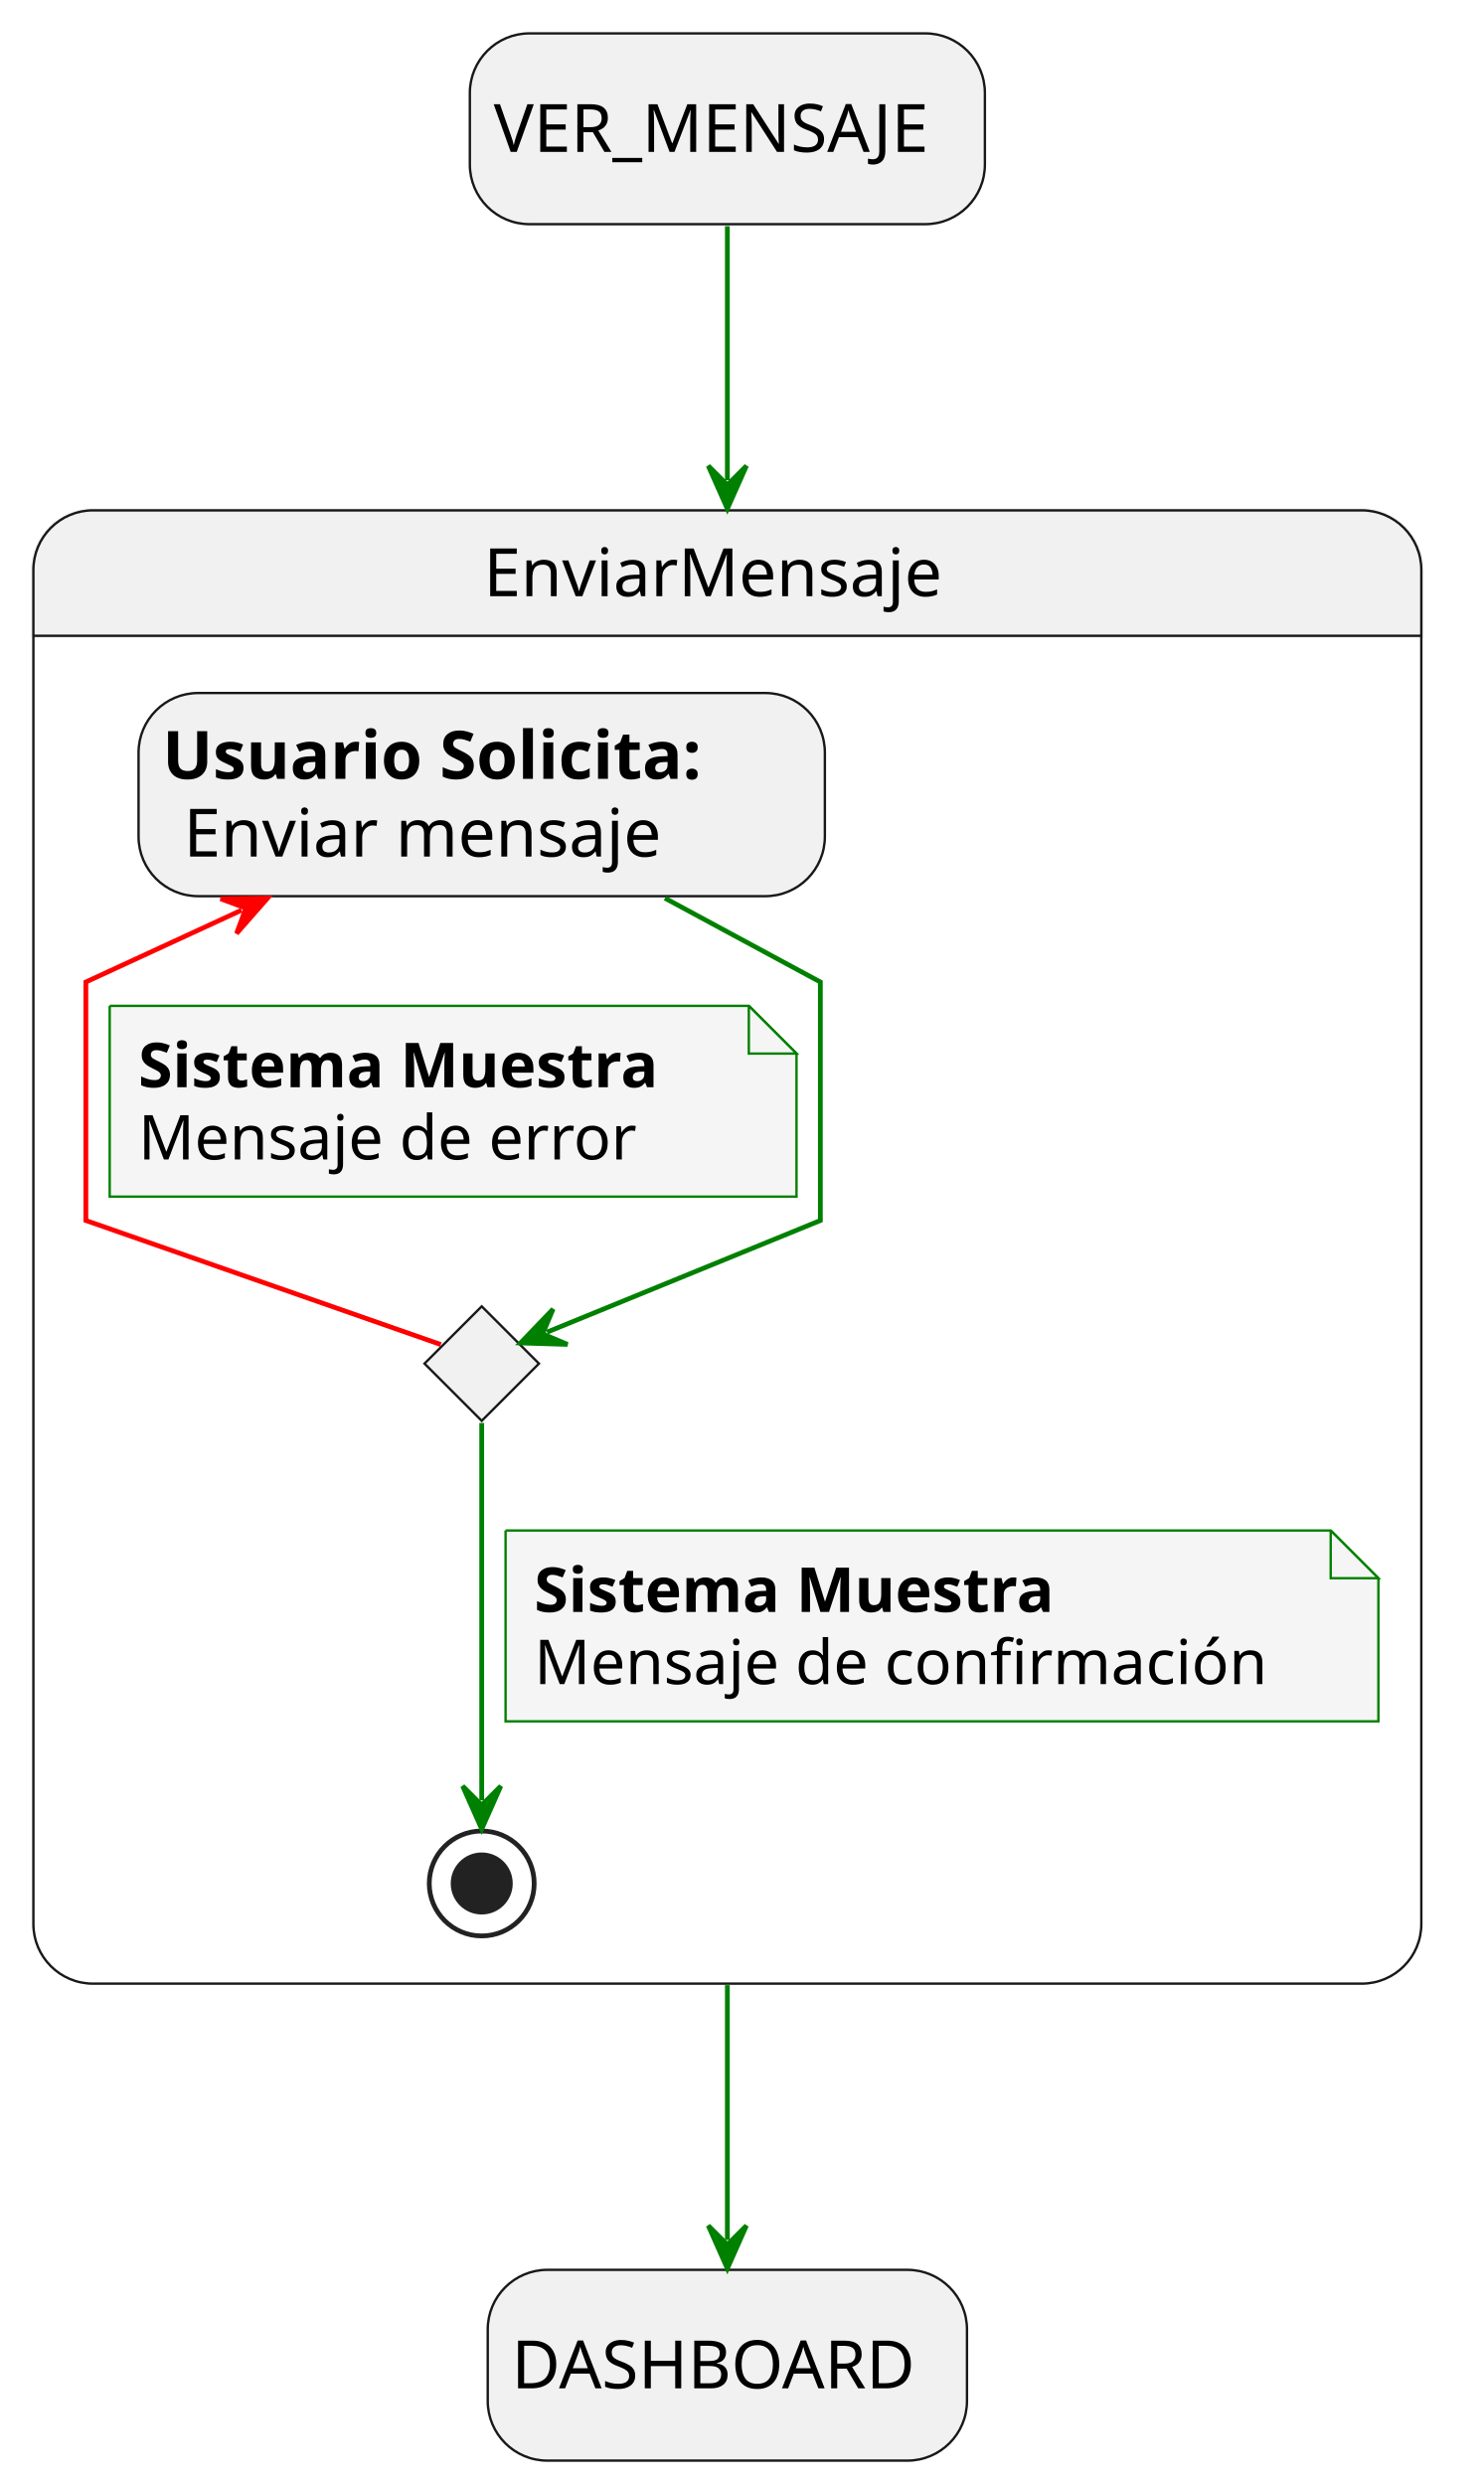
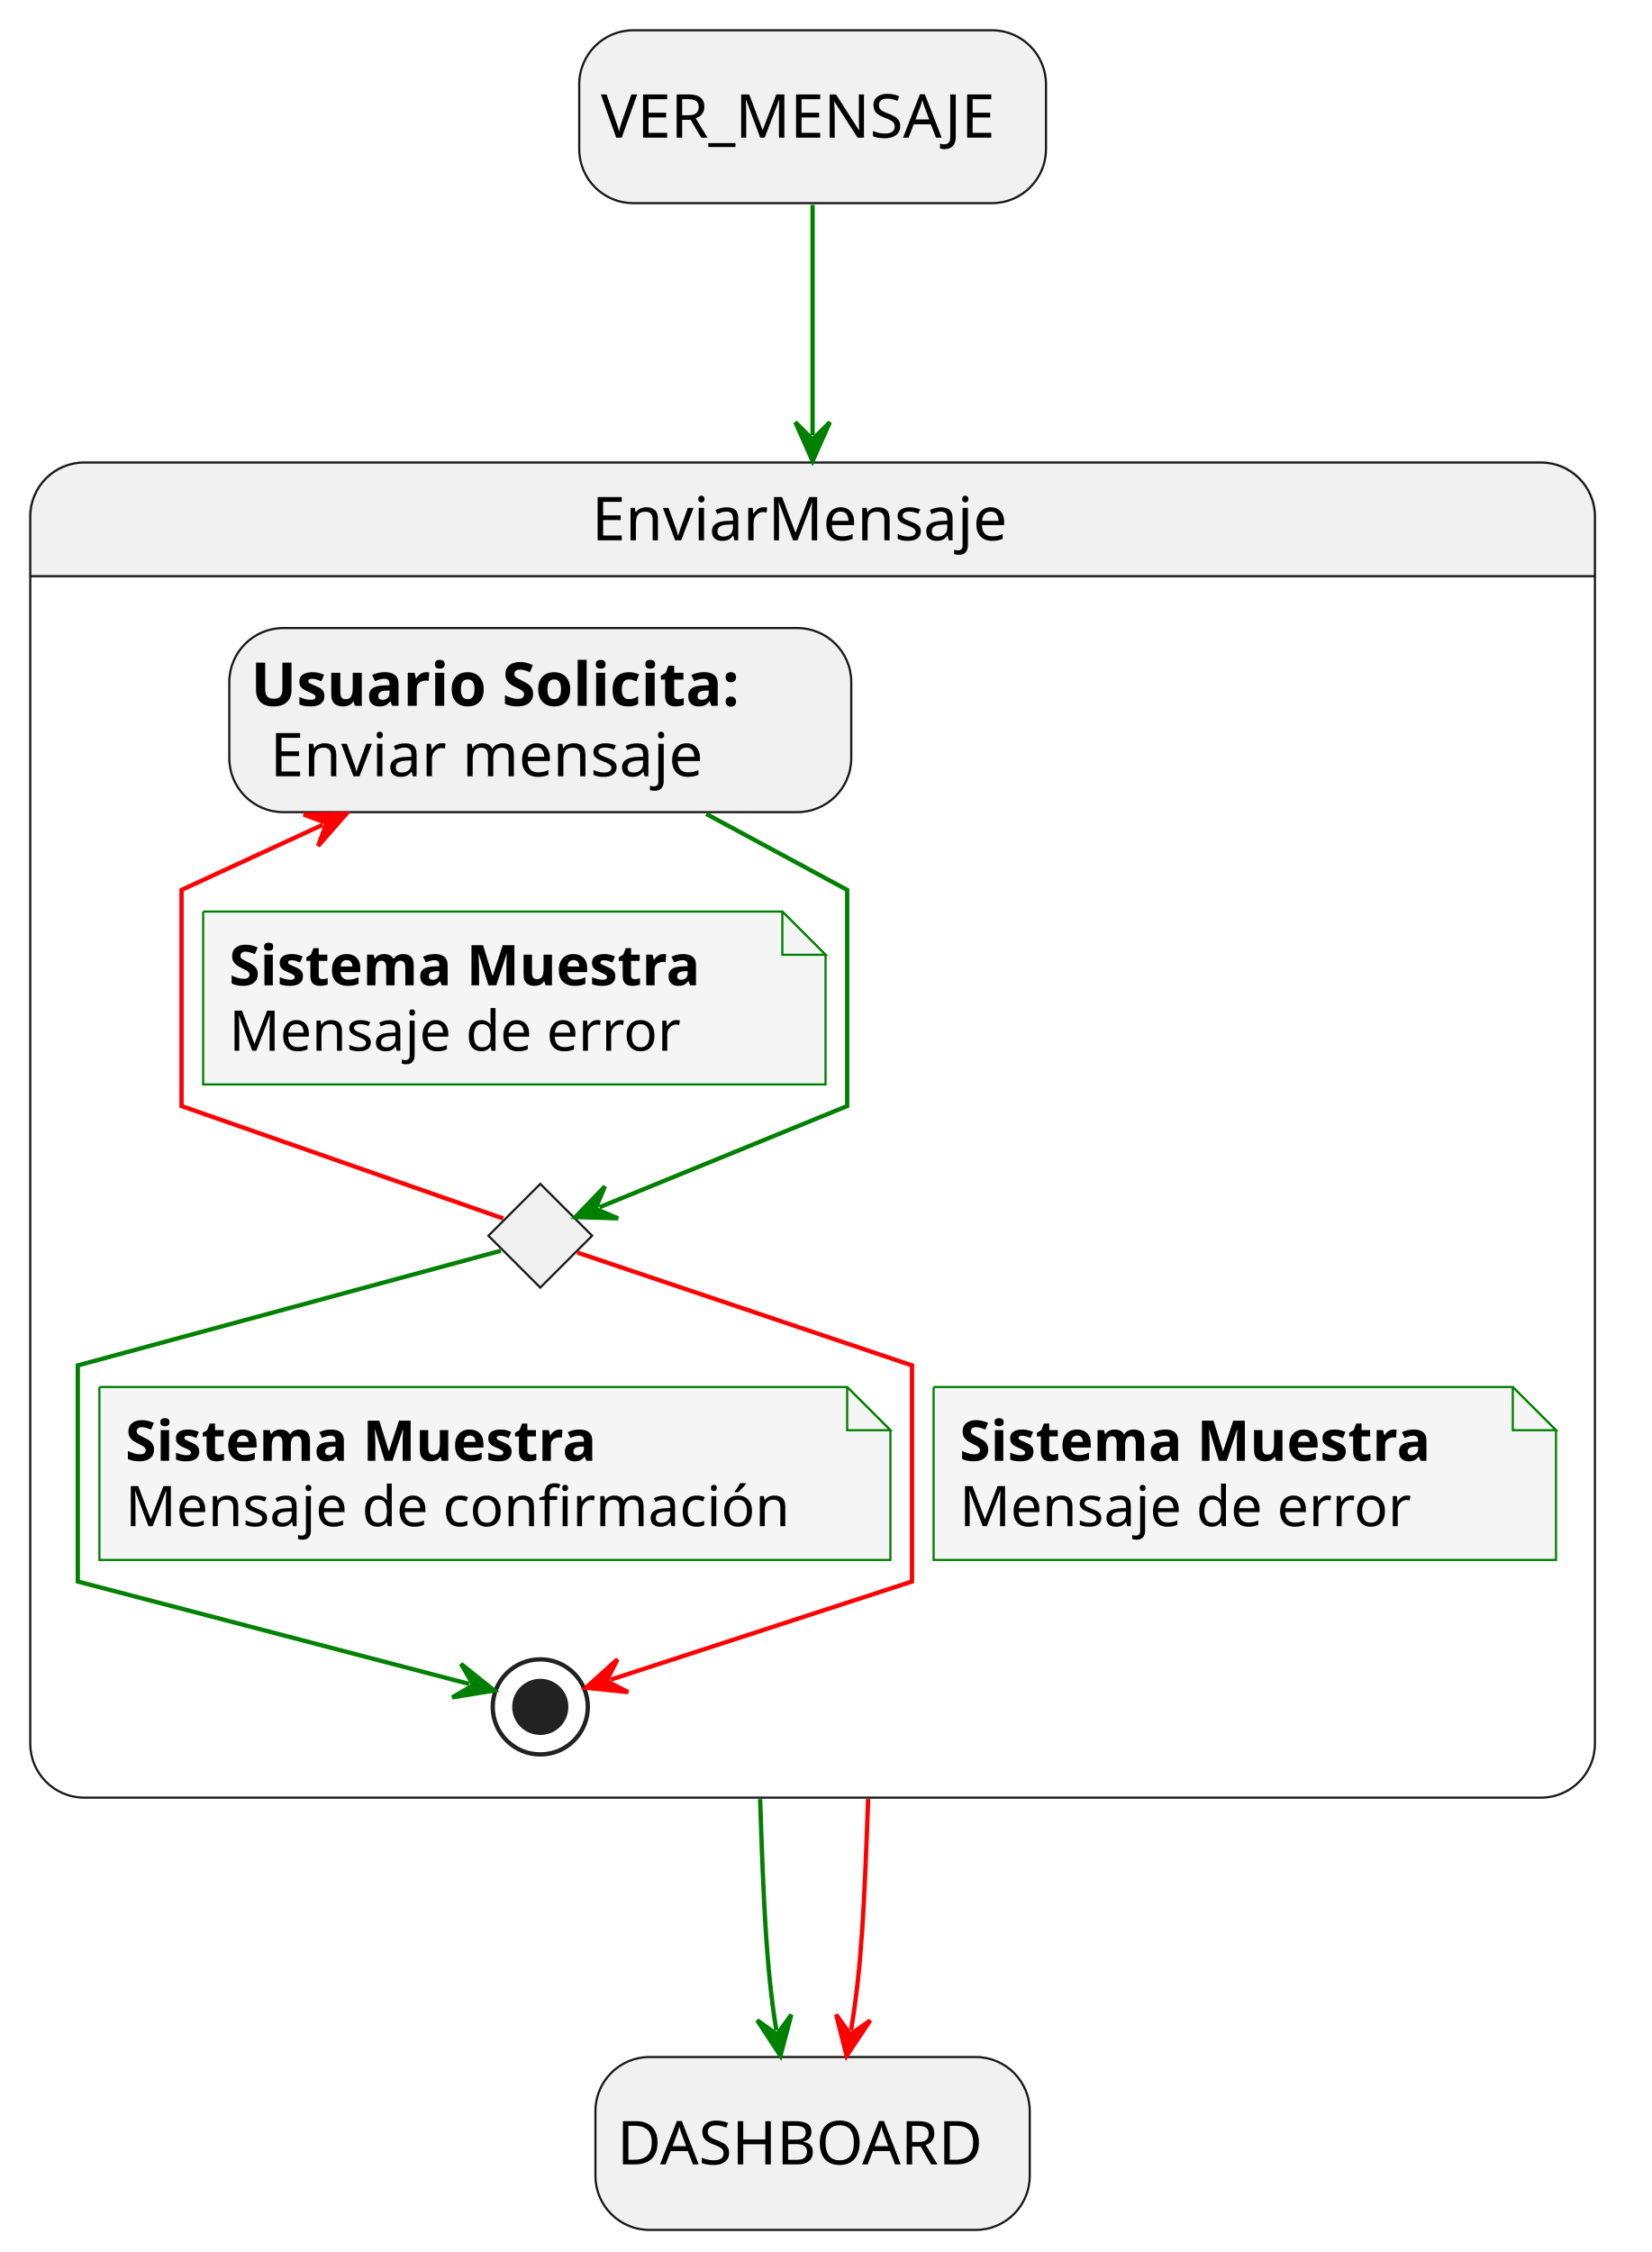
- <svg xmlns="http://www.w3.org/2000/svg" contentStyleType="text/css" data-diagram-type="STATE" height="521px" preserveAspectRatio="none" style="width:311px;height:521px;background:#FFFFFF;" version="1.1" viewBox="0 0 311 521" width="311px" zoomAndPan="magnify">
+ <svg xmlns="http://www.w3.org/2000/svg" contentStyleType="text/css" data-diagram-type="STATE" height="521px" preserveAspectRatio="none" style="width:382px;height:521px;background:#FFFFFF;" version="1.1" viewBox="0 0 382 521" width="382px" zoomAndPan="magnify">
  <defs />
  <g>
-     <rect fill="#F1F1F1" height="40" rx="12.5" ry="12.5" style="stroke:#181818;stroke-width:0.5;" width="107.986" x="98.51" y="7" />
-     <text fill="#000000" font-family="sans-serif" font-size="14" lengthAdjust="spacing" textLength="97.986" x="103.51" y="31.847">VER_MENSAJE</text>
-     <rect fill="#F1F1F1" height="40" rx="12.5" ry="12.5" style="stroke:#181818;stroke-width:0.5;" width="100.481" x="102.26" y="475.89" />
-     <text fill="#000000" font-family="sans-serif" font-size="14" lengthAdjust="spacing" textLength="90.481" x="107.26" y="500.737">DASHBOARD</text>
-     <path d="M19.5,107 L285.5,107 A12.5,12.5 0 0 1 298,119.5 L298,133.297 L7,133.297 L7,119.5 A12.5,12.5 0 0 1 19.5,107 " fill="#F1F1F1" style="stroke:#F1F1F1;stroke-width:1;" />
-     <rect fill="none" height="308.887" rx="12.5" ry="12.5" style="stroke:#181818;stroke-width:0.5;" width="291" x="7" y="107" />
-     <line style="stroke:#181818;stroke-width:0.5;" x1="7" x2="298" y1="133.297" y2="133.297" />
-     <text fill="#000000" font-family="sans-serif" font-size="14" lengthAdjust="spacing" textLength="102.17" x="101.415" y="124.995">EnviarMensaje</text>
+     <rect fill="#F1F1F1" height="40" rx="12.5" ry="12.5" style="stroke:#181818;stroke-width:0.5;" width="107.986" x="134.01" y="7" />
+     <text fill="#000000" font-family="sans-serif" font-size="14" lengthAdjust="spacing" textLength="97.986" x="139.01" y="31.847">VER_MENSAJE</text>
+     <rect fill="#F1F1F1" height="40" rx="12.5" ry="12.5" style="stroke:#181818;stroke-width:0.5;" width="100.481" x="137.76" y="475.89" />
+     <text fill="#000000" font-family="sans-serif" font-size="14" lengthAdjust="spacing" textLength="90.481" x="142.76" y="500.737">DASHBOARD</text>
+     <path d="M19.5,107 L356.5,107 A12.5,12.5 0 0 1 369,119.5 L369,133.297 L7,133.297 L7,119.5 A12.5,12.5 0 0 1 19.5,107 " fill="#F1F1F1" style="stroke:#F1F1F1;stroke-width:1;" />
+     <rect fill="none" height="308.887" rx="12.5" ry="12.5" style="stroke:#181818;stroke-width:0.5;" width="362" x="7" y="107" />
+     <line style="stroke:#181818;stroke-width:0.5;" x1="7" x2="369" y1="133.297" y2="133.297" />
+     <text fill="#000000" font-family="sans-serif" font-size="14" lengthAdjust="spacing" textLength="102.17" x="136.915" y="124.995">EnviarMensaje</text>
    <g id="elem_revisionFiltrosEnviados">
-       <polygon fill="#F1F1F1" points="101,273.887,113,285.887,101,297.887,89,285.887,101,273.887" style="stroke:#181818;stroke-width:0.5;" />
+       <polygon fill="#F1F1F1" points="125,273.887,137,285.887,125,297.887,113,285.887,125,273.887" style="stroke:#181818;stroke-width:0.5;" />
    </g>
-     <rect fill="#F1F1F1" height="42.594" rx="12.5" ry="12.5" style="stroke:#181818;stroke-width:0.5;" width="143.895" x="29.05" y="145.297" />
-     <text fill="#000000" font-family="sans-serif" font-size="14" font-weight="bold" lengthAdjust="spacing" textLength="129.445" x="34.05" y="163.292">Usuario Solicita:</text>
-     <text fill="#000000" font-family="sans-serif" font-size="14" lengthAdjust="spacing" textLength="4.45" x="163.495" y="163.292"> </text>
-     <text fill="#000000" font-family="sans-serif" font-size="14" lengthAdjust="spacing" textLength="108.179" x="38.5" y="179.589">Enviar mensaje</text>
-     <ellipse cx="101" cy="394.887" fill="none" rx="11" ry="11" style="stroke:#222222;stroke-width:1;" />
-     <ellipse cx="101" cy="394.887" fill="#222222" rx="6" ry="6" style="stroke:#222222;stroke-width:1;" />
+     <rect fill="#F1F1F1" height="42.594" rx="12.5" ry="12.5" style="stroke:#181818;stroke-width:0.5;" width="143.895" x="53.05" y="145.297" />
+     <text fill="#000000" font-family="sans-serif" font-size="14" font-weight="bold" lengthAdjust="spacing" textLength="129.445" x="58.05" y="163.292">Usuario Solicita:</text>
+     <text fill="#000000" font-family="sans-serif" font-size="14" lengthAdjust="spacing" textLength="4.45" x="187.495" y="163.292"> </text>
+     <text fill="#000000" font-family="sans-serif" font-size="14" lengthAdjust="spacing" textLength="108.179" x="62.5" y="179.589">Enviar mensaje</text>
+     <ellipse cx="125" cy="394.887" fill="none" rx="11" ry="11" style="stroke:#222222;stroke-width:1;" />
+     <ellipse cx="125" cy="394.887" fill="#222222" rx="6" ry="6" style="stroke:#222222;stroke-width:1;" />
    <g id="link_usuarioSolicita_revisionFiltrosEnviados">
-       <path d="M139.41,188.307 C156.14,197.327 172,205.887 172,205.887 C172,205.887 172,255.887 172,255.887 C172,255.887 133.345,271.68 114.695,279.29 " fill="none" id="usuarioSolicita-to-revisionFiltrosEnviados" style="stroke:#008000;stroke-width:1;" />
-       <polygon fill="#008000" points="109.14,281.557,118.984,281.86,113.769,279.668,115.962,274.453,109.14,281.557" style="stroke:#008000;stroke-width:1;" />
+       <path d="M163.41,188.307 C180.14,197.327 196,205.887 196,205.887 C196,205.887 196,255.887 196,255.887 C196,255.887 157.345,271.68 138.695,279.29 " fill="none" id="usuarioSolicita-to-revisionFiltrosEnviados" style="stroke:#008000;stroke-width:1;" />
+       <polygon fill="#008000" points="133.14,281.557,142.984,281.86,137.769,279.668,139.962,274.453,133.14,281.557" style="stroke:#008000;stroke-width:1;" />
    </g>
    <g id="link_usuarioSolicita_revisionFiltrosEnviados">
-       <path d="M50.651,190.82 C31.091,199.839 18,205.887 18,205.887 C18,205.887 18,255.887 18,255.887 C18,255.887 71.22,274.487 92.43,281.897 " fill="none" id="usuarioSolicita-backto-revisionFiltrosEnviados" style="stroke:#FF0000;stroke-width:1;" />
-       <polygon fill="#FF0000" points="56.1,188.307,46.252,188.443,51.559,190.401,49.602,195.708,56.1,188.307" style="stroke:#FF0000;stroke-width:1;" />
-       <path d="M23,210.887 L23,250.887 L167,250.887 L167,220.887 L157,210.887 L23,210.887 " fill="#F5F5F5" style="stroke:#008000;stroke-width:0.5;" />
-       <path d="M157,210.887 L157,220.887 L167,220.887 L157,210.887 " fill="#F5F5F5" style="stroke:#008000;stroke-width:0.5;" />
-       <text fill="#000000" font-family="sans-serif" font-size="13" font-weight="bold" lengthAdjust="spacing" textLength="123.576" x="29" y="227.954">Sistema Muestra</text>
-       <text fill="#000000" font-family="sans-serif" font-size="13" lengthAdjust="spacing" textLength="110.303" x="29" y="243.087">Mensaje de error</text>
+       <path d="M74.651,190.82 C55.091,199.839 42,205.887 42,205.887 C42,205.887 42,255.887 42,255.887 C42,255.887 95.22,274.487 116.43,281.897 " fill="none" id="usuarioSolicita-backto-revisionFiltrosEnviados" style="stroke:#FF0000;stroke-width:1;" />
+       <polygon fill="#FF0000" points="80.1,188.307,70.252,188.443,75.559,190.401,73.602,195.708,80.1,188.307" style="stroke:#FF0000;stroke-width:1;" />
+       <path d="M47,210.887 L47,250.887 L191,250.887 L191,220.887 L181,210.887 L47,210.887 " fill="#F5F5F5" style="stroke:#008000;stroke-width:0.5;" />
+       <path d="M181,210.887 L181,220.887 L191,220.887 L181,210.887 " fill="#F5F5F5" style="stroke:#008000;stroke-width:0.5;" />
+       <text fill="#000000" font-family="sans-serif" font-size="13" font-weight="bold" lengthAdjust="spacing" textLength="123.576" x="53" y="227.954">Sistema Muestra</text>
+       <text fill="#000000" font-family="sans-serif" font-size="13" lengthAdjust="spacing" textLength="110.303" x="53" y="243.087">Mensaje de error</text>
    </g>
    <g id="link_revisionFiltrosEnviados_*end*EnviarMensaje">
-       <path d="M101,298.337 C101,319.257 101,357.337 101,377.467 " fill="none" id="revisionFiltrosEnviados-to-*end*EnviarMensaje" style="stroke:#008000;stroke-width:1;" />
-       <polygon fill="#008000" points="101,383.467,105,374.467,101,378.467,97,374.467,101,383.467" style="stroke:#008000;stroke-width:1;" />
-       <path d="M106,320.887 L106,360.887 L289,360.887 L289,330.887 L279,320.887 L106,320.887 " fill="#F5F5F5" style="stroke:#008000;stroke-width:0.5;" />
-       <path d="M279,320.887 L279,330.887 L289,330.887 L279,320.887 " fill="#F5F5F5" style="stroke:#008000;stroke-width:0.5;" />
-       <text fill="#000000" font-family="sans-serif" font-size="13" font-weight="bold" lengthAdjust="spacing" textLength="123.576" x="112" y="337.954">Sistema Muestra</text>
-       <text fill="#000000" font-family="sans-serif" font-size="13" lengthAdjust="spacing" textLength="162.773" x="112" y="353.087">Mensaje de confirmación</text>
+       <path d="M115.88,289.357 C90,296.377 18,315.887 18,315.887 C18,315.887 18,365.887 18,365.887 C18,365.887 81.475,382.499 108.545,389.579 " fill="none" id="revisionFiltrosEnviados-to-*end*EnviarMensaje" style="stroke:#008000;stroke-width:1;" />
+       <polygon fill="#008000" points="114.35,391.097,106.655,384.95,109.513,389.832,104.631,392.689,114.35,391.097" style="stroke:#008000;stroke-width:1;" />
+       <path d="M23,320.887 L23,360.887 L206,360.887 L206,330.887 L196,320.887 L23,320.887 " fill="#F5F5F5" style="stroke:#008000;stroke-width:0.5;" />
+       <path d="M196,320.887 L196,330.887 L206,330.887 L196,320.887 " fill="#F5F5F5" style="stroke:#008000;stroke-width:0.5;" />
+       <text fill="#000000" font-family="sans-serif" font-size="13" font-weight="bold" lengthAdjust="spacing" textLength="123.576" x="29" y="337.954">Sistema Muestra</text>
+       <text fill="#000000" font-family="sans-serif" font-size="13" lengthAdjust="spacing" textLength="162.773" x="29" y="353.087">Mensaje de confirmación</text>
+     </g>
+     <g id="link_revisionFiltrosEnviados_*end*EnviarMensaje">
+       <path d="M133.56,289.777 C155.31,297.107 211,315.887 211,315.887 C211,315.887 211,365.887 211,365.887 C211,365.887 164.215,381.118 141.255,388.598 " fill="none" id="revisionFiltrosEnviados-to-*end*EnviarMensaje-1" style="stroke:#FF0000;stroke-width:1;" />
+       <polygon fill="#FF0000" points="135.55,390.457,145.346,391.472,140.304,388.908,142.868,383.866,135.55,390.457" style="stroke:#FF0000;stroke-width:1;" />
+       <path d="M216,320.887 L216,360.887 L360,360.887 L360,330.887 L350,320.887 L216,320.887 " fill="#F5F5F5" style="stroke:#008000;stroke-width:0.5;" />
+       <path d="M350,320.887 L350,330.887 L360,330.887 L350,320.887 " fill="#F5F5F5" style="stroke:#008000;stroke-width:0.5;" />
+       <text fill="#000000" font-family="sans-serif" font-size="13" font-weight="bold" lengthAdjust="spacing" textLength="123.576" x="222" y="337.954">Sistema Muestra</text>
+       <text fill="#000000" font-family="sans-serif" font-size="13" lengthAdjust="spacing" textLength="110.303" x="222" y="353.087">Mensaje de error</text>
    </g>
    <g id="link_startState_EnviarMensaje">
-       <path d="M152.5,47.42 C152.5,61.88 152.5,77.12 152.5,100.67 " fill="none" id="startState-to-EnviarMensaje" style="stroke:#008000;stroke-width:1;" />
-       <polygon fill="#008000" points="152.5,106.67,156.5,97.67,152.5,101.67,148.5,97.67,152.5,106.67" style="stroke:#008000;stroke-width:1;" />
+       <path d="M188,47.42 C188,61.88 188,77.12 188,100.67 " fill="none" id="startState-to-EnviarMensaje" style="stroke:#008000;stroke-width:1;" />
+       <polygon fill="#008000" points="188,106.67,192,97.67,188,101.67,184,97.67,188,106.67" style="stroke:#008000;stroke-width:1;" />
    </g>
    <g id="link_EnviarMensaje_endState">
-       <path d="M152.5,416.2 C152.5,439.83 152.5,455.15 152.5,469.62 " fill="none" id="EnviarMensaje-to-endState" style="stroke:#008000;stroke-width:1;" />
-       <polygon fill="#008000" points="152.5,475.62,156.5,466.62,152.5,470.62,148.5,466.62,152.5,475.62" style="stroke:#008000;stroke-width:1;" />
+       <path d="M175.86,416.2 C176.65,439.83 177.258,455.228 179.608,469.698 " fill="none" id="EnviarMensaje-to-endState" style="stroke:#008000;stroke-width:1;" />
+       <polygon fill="#008000" points="180.57,475.62,183.076,466.095,179.768,470.685,175.179,467.378,180.57,475.62" style="stroke:#008000;stroke-width:1;" />
+     </g>
+     <g id="link_EnviarMensaje_endState">
+       <path d="M200.85,416.2 C200.01,439.83 199.364,455.236 196.884,469.706 " fill="none" id="EnviarMensaje-to-endState-1" style="stroke:#FF0000;stroke-width:1;" />
+       <polygon fill="#FF0000" points="195.87,475.62,201.333,467.425,196.715,470.692,193.448,466.074,195.87,475.62" style="stroke:#FF0000;stroke-width:1;" />
    </g>
  </g>
</svg>
